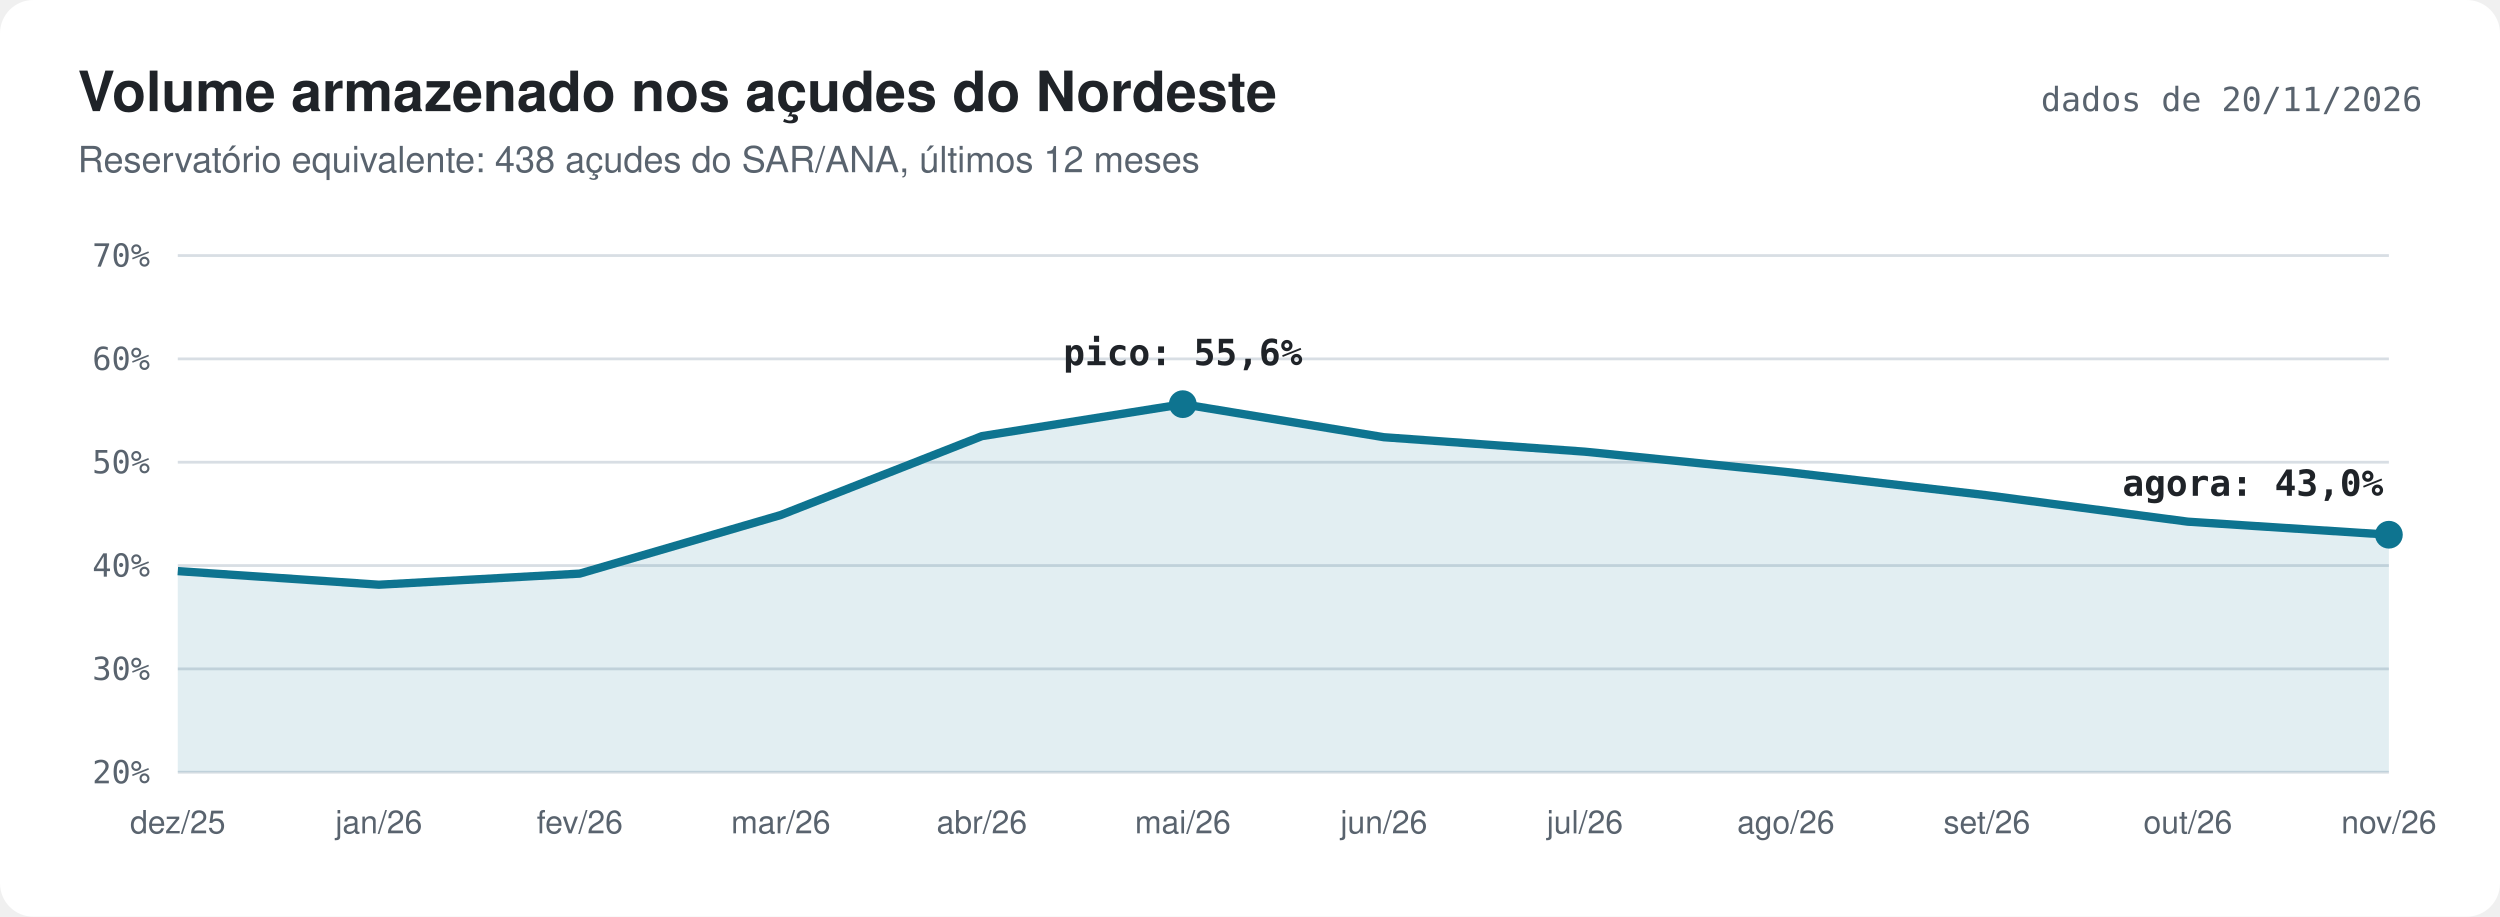
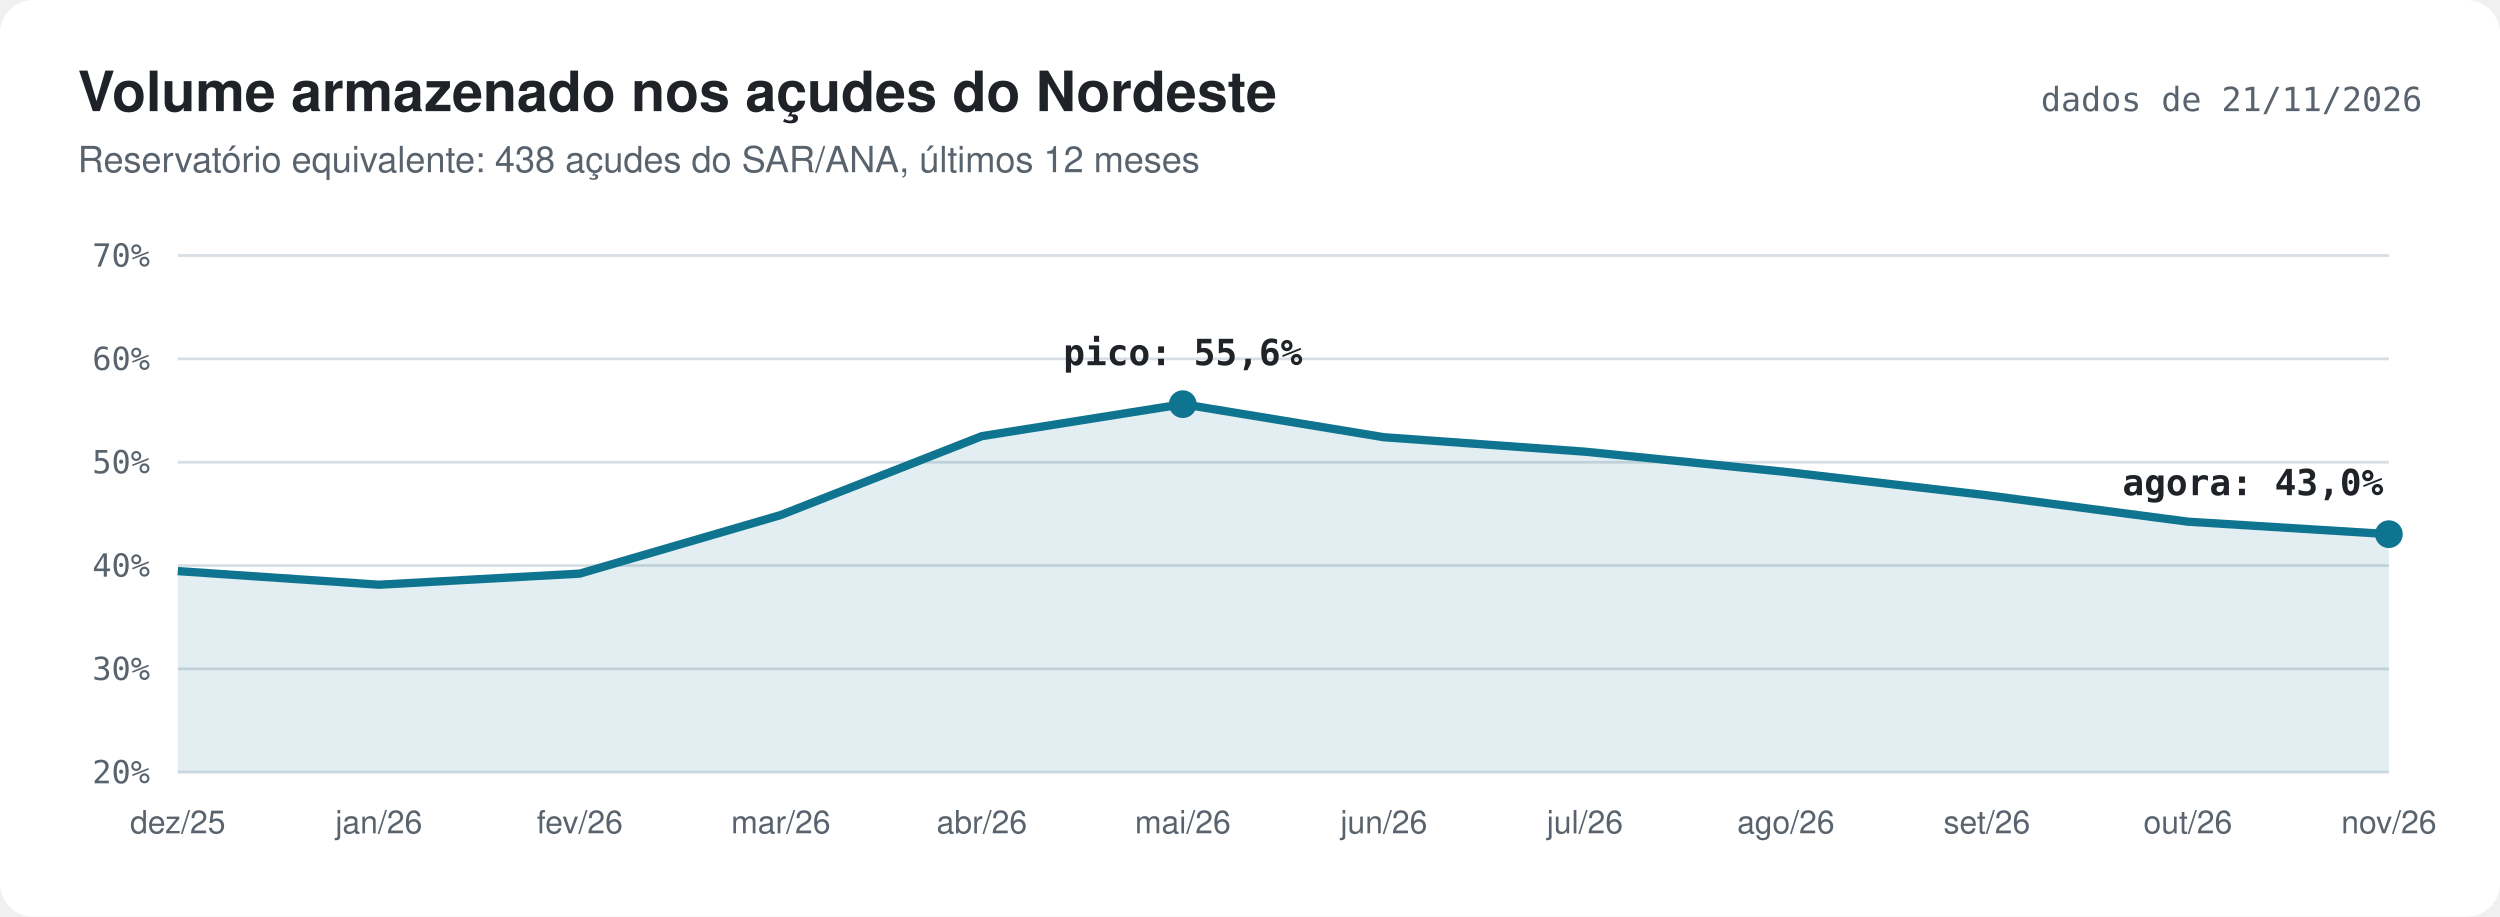
<svg xmlns="http://www.w3.org/2000/svg" width="900" height="330" viewBox="0 0 900 330" role="img" aria-label="Evolução do volume armazenado no Nordeste">
  <style>
  .bg{fill:#ffffff} .card{fill:#f6f8fa;stroke:#d0d7de} .fg{fill:#1f2328} .mu{fill:#59636e}
  .grid{stroke:#d8dee4} .axis{stroke:#8c959f} .acc{fill:#0e7490} .accs{stroke:#0e7490} .area{fill:#0e7490;fill-opacity:.12}
  .crit{fill:#dc2626} .alert{fill:#d97706} .ok{fill:#16a34a} .nd{fill:#8c959f}
  .s0{fill:#f5e050} .s1{fill:#fcc55a} .s2{fill:#f59e0b} .s3{fill:#dc2626} .s4{fill:#7f1d1d} .track{fill:#eaeef2}
  text{font-family:-apple-system,BlinkMacSystemFont,'Segoe UI',Helvetica,Arial,sans-serif} .num{font-family:ui-monospace,SFMono-Regular,'SF Mono',Menlo,Consolas,monospace;font-variant-numeric:tabular-nums}
  @media (prefers-color-scheme: dark){
    .bg{fill:#0d1117} .card{fill:#161b22;stroke:#30363d} .fg{fill:#e6edf3} .mu{fill:#8d96a0}
    .grid{stroke:#21262d} .axis{stroke:#484f58} .acc{fill:#4fc3d9} .accs{stroke:#4fc3d9} .area{fill:#4fc3d9;fill-opacity:.15}
    .crit{fill:#f85149} .alert{fill:#f0a020} .ok{fill:#3fb950} .nd{fill:#6e7681} .track{fill:#21262d}
  }
</style>
  <rect class="bg" width="900" height="330" rx="12" />
  <text x="28" y="40" class="fg" font-size="20" font-weight="700" text-anchor="start">Volume armazenado nos açudes do Nordeste</text>
  <text x="28" y="62" class="mu" font-size="13" font-weight="400" text-anchor="start">Reservatório equivalente: 438 açudes do SAR/ANA, últimos 12 meses</text>
-   <text x="872" y="40" class="mu num" font-size="12" font-weight="400" text-anchor="end">dados de 20/11/2026</text>
+   <text x="872" y="40" class="mu num" font-size="12" font-weight="400" text-anchor="end">dados de 21/11/2026</text>
  <line class="grid" x1="64" x2="860" y1="278.0" y2="278.0" />
  <text x="54" y="282.0" class="mu num" font-size="11.5" font-weight="400" text-anchor="end">20%</text>
  <line class="grid" x1="64" x2="860" y1="240.8" y2="240.8" />
  <text x="54" y="244.8" class="mu num" font-size="11.5" font-weight="400" text-anchor="end">30%</text>
  <line class="grid" x1="64" x2="860" y1="203.6" y2="203.6" />
  <text x="54" y="207.6" class="mu num" font-size="11.5" font-weight="400" text-anchor="end">40%</text>
  <line class="grid" x1="64" x2="860" y1="166.4" y2="166.4" />
  <text x="54" y="170.4" class="mu num" font-size="11.5" font-weight="400" text-anchor="end">50%</text>
  <line class="grid" x1="64" x2="860" y1="129.2" y2="129.2" />
  <text x="54" y="133.2" class="mu num" font-size="11.5" font-weight="400" text-anchor="end">60%</text>
  <line class="grid" x1="64" x2="860" y1="92.0" y2="92.0" />
  <text x="54" y="96.0" class="mu num" font-size="11.5" font-weight="400" text-anchor="end">70%</text>
-   <polygon class="area" points="64.0,278 64.0,205.6 136.4,210.5 208.7,206.5 281.1,185.4 353.5,157.0 425.8,145.5 498.2,157.4 570.5,162.6 642.9,169.9 715.3,178.3 787.6,187.8 860.0,192.5 860.0,278" />
-   <polyline class="accs" fill="none" stroke-width="3" stroke-linejoin="round" points="64.0,205.6 136.4,210.5 208.7,206.5 281.1,185.4 353.5,157.0 425.8,145.5 498.2,157.4 570.5,162.6 642.9,169.9 715.3,178.3 787.6,187.8 860.0,192.5" />
+   <polygon class="area" points="64.0,278 64.0,205.6 136.4,210.5 208.7,206.5 281.1,185.4 353.5,157.0 425.8,145.5 498.2,157.4 570.5,162.6 642.9,169.9 715.3,178.3 787.6,187.8 860.0,192.3 860.0,278" />
+   <polyline class="accs" fill="none" stroke-width="3" stroke-linejoin="round" points="64.0,205.6 136.4,210.5 208.7,206.5 281.1,185.4 353.5,157.0 425.8,145.5 498.2,157.4 570.5,162.6 642.9,169.9 715.3,178.3 787.6,187.8 860.0,192.3" />
  <text x="64.0" y="300" class="mu" font-size="11.5" font-weight="400" text-anchor="middle">dez/25</text>
  <text x="136.364" y="300" class="mu" font-size="11.5" font-weight="400" text-anchor="middle">jan/26</text>
  <text x="208.727" y="300" class="mu" font-size="11.5" font-weight="400" text-anchor="middle">fev/26</text>
  <text x="281.091" y="300" class="mu" font-size="11.5" font-weight="400" text-anchor="middle">mar/26</text>
  <text x="353.455" y="300" class="mu" font-size="11.5" font-weight="400" text-anchor="middle">abr/26</text>
  <text x="425.818" y="300" class="mu" font-size="11.5" font-weight="400" text-anchor="middle">mai/26</text>
  <text x="498.182" y="300" class="mu" font-size="11.5" font-weight="400" text-anchor="middle">jun/26</text>
  <text x="570.545" y="300" class="mu" font-size="11.5" font-weight="400" text-anchor="middle">jul/26</text>
  <text x="642.909" y="300" class="mu" font-size="11.5" font-weight="400" text-anchor="middle">ago/26</text>
  <text x="715.273" y="300" class="mu" font-size="11.5" font-weight="400" text-anchor="middle">set/26</text>
  <text x="787.636" y="300" class="mu" font-size="11.5" font-weight="400" text-anchor="middle">out/26</text>
  <text x="860.0" y="300" class="mu" font-size="11.5" font-weight="400" text-anchor="middle">nov/26</text>
  <circle class="acc" cx="425.8" cy="145.5" r="5" />
  <text x="425.818" y="131.461" class="fg num" font-size="13" font-weight="700" text-anchor="middle">pico: 55,6%</text>
-   <circle class="acc" cx="860.0" cy="192.5" r="5" />
-   <text x="858.0" y="178.496" class="fg num" font-size="13" font-weight="700" text-anchor="end">agora: 43,0%</text>
+   <circle class="acc" cx="860.0" cy="192.3" r="5" />
+   <text x="858.0" y="178.277" class="fg num" font-size="13" font-weight="700" text-anchor="end">agora: 43,0%</text>
</svg>
